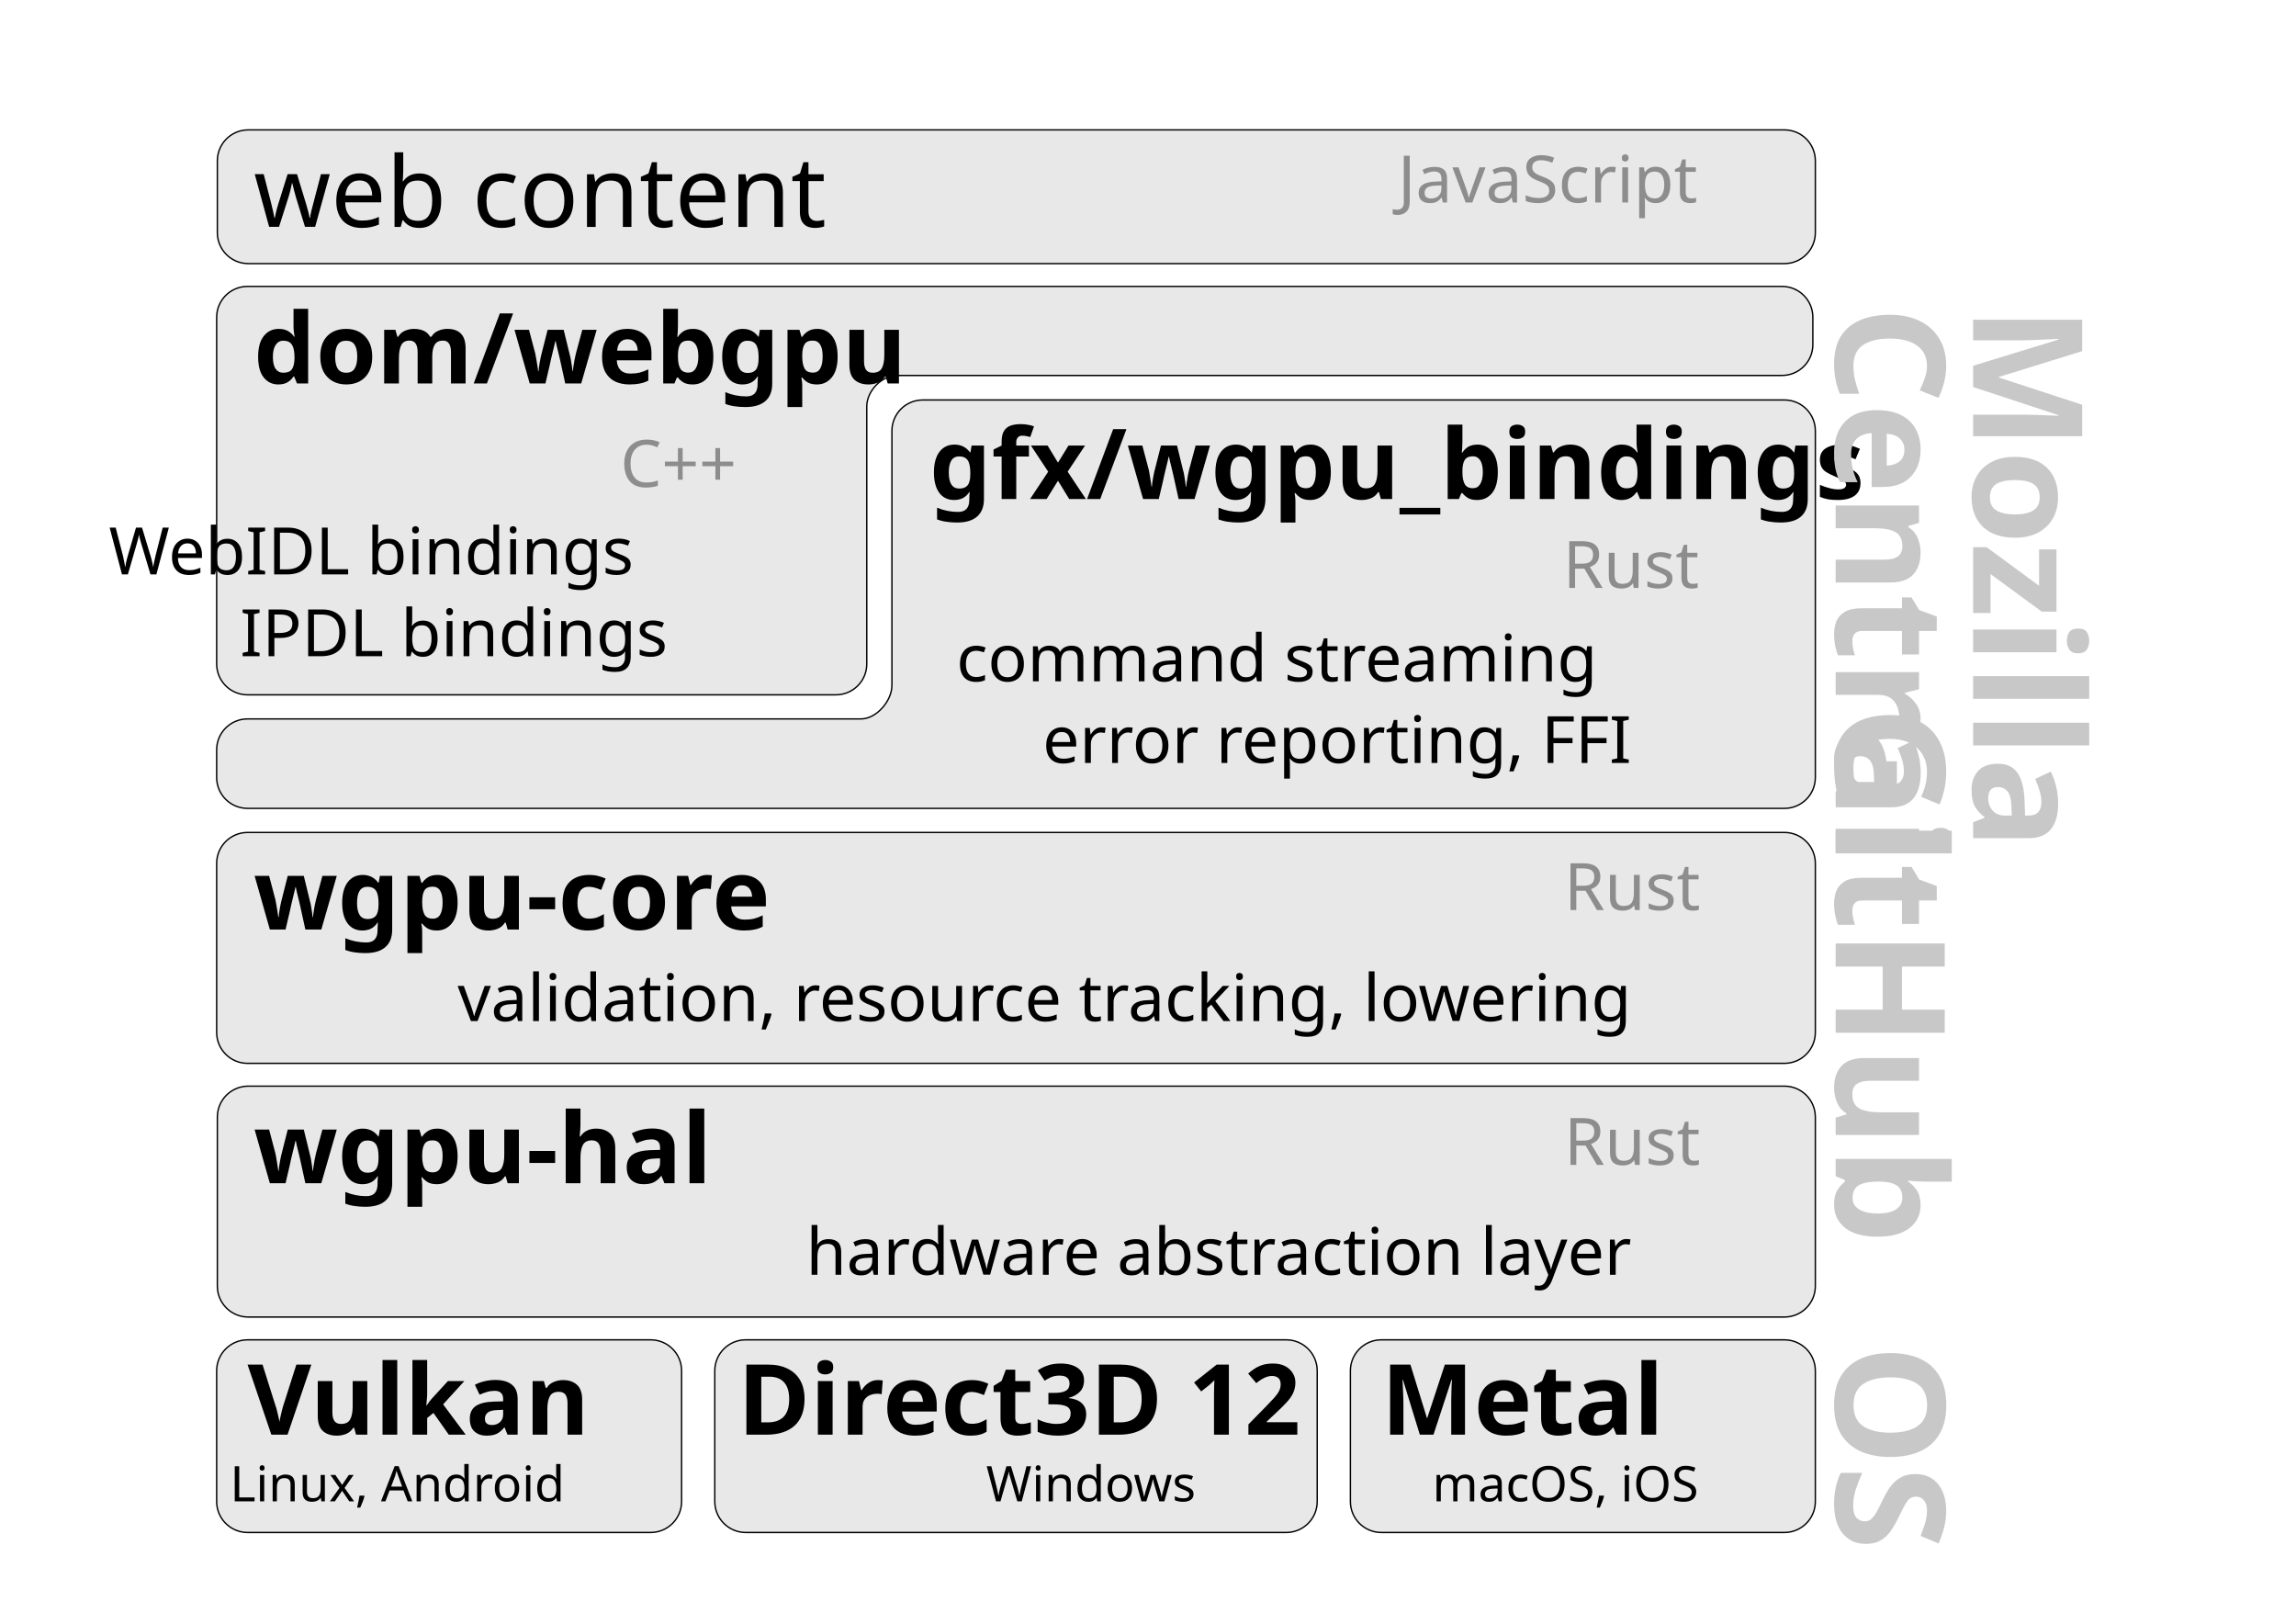
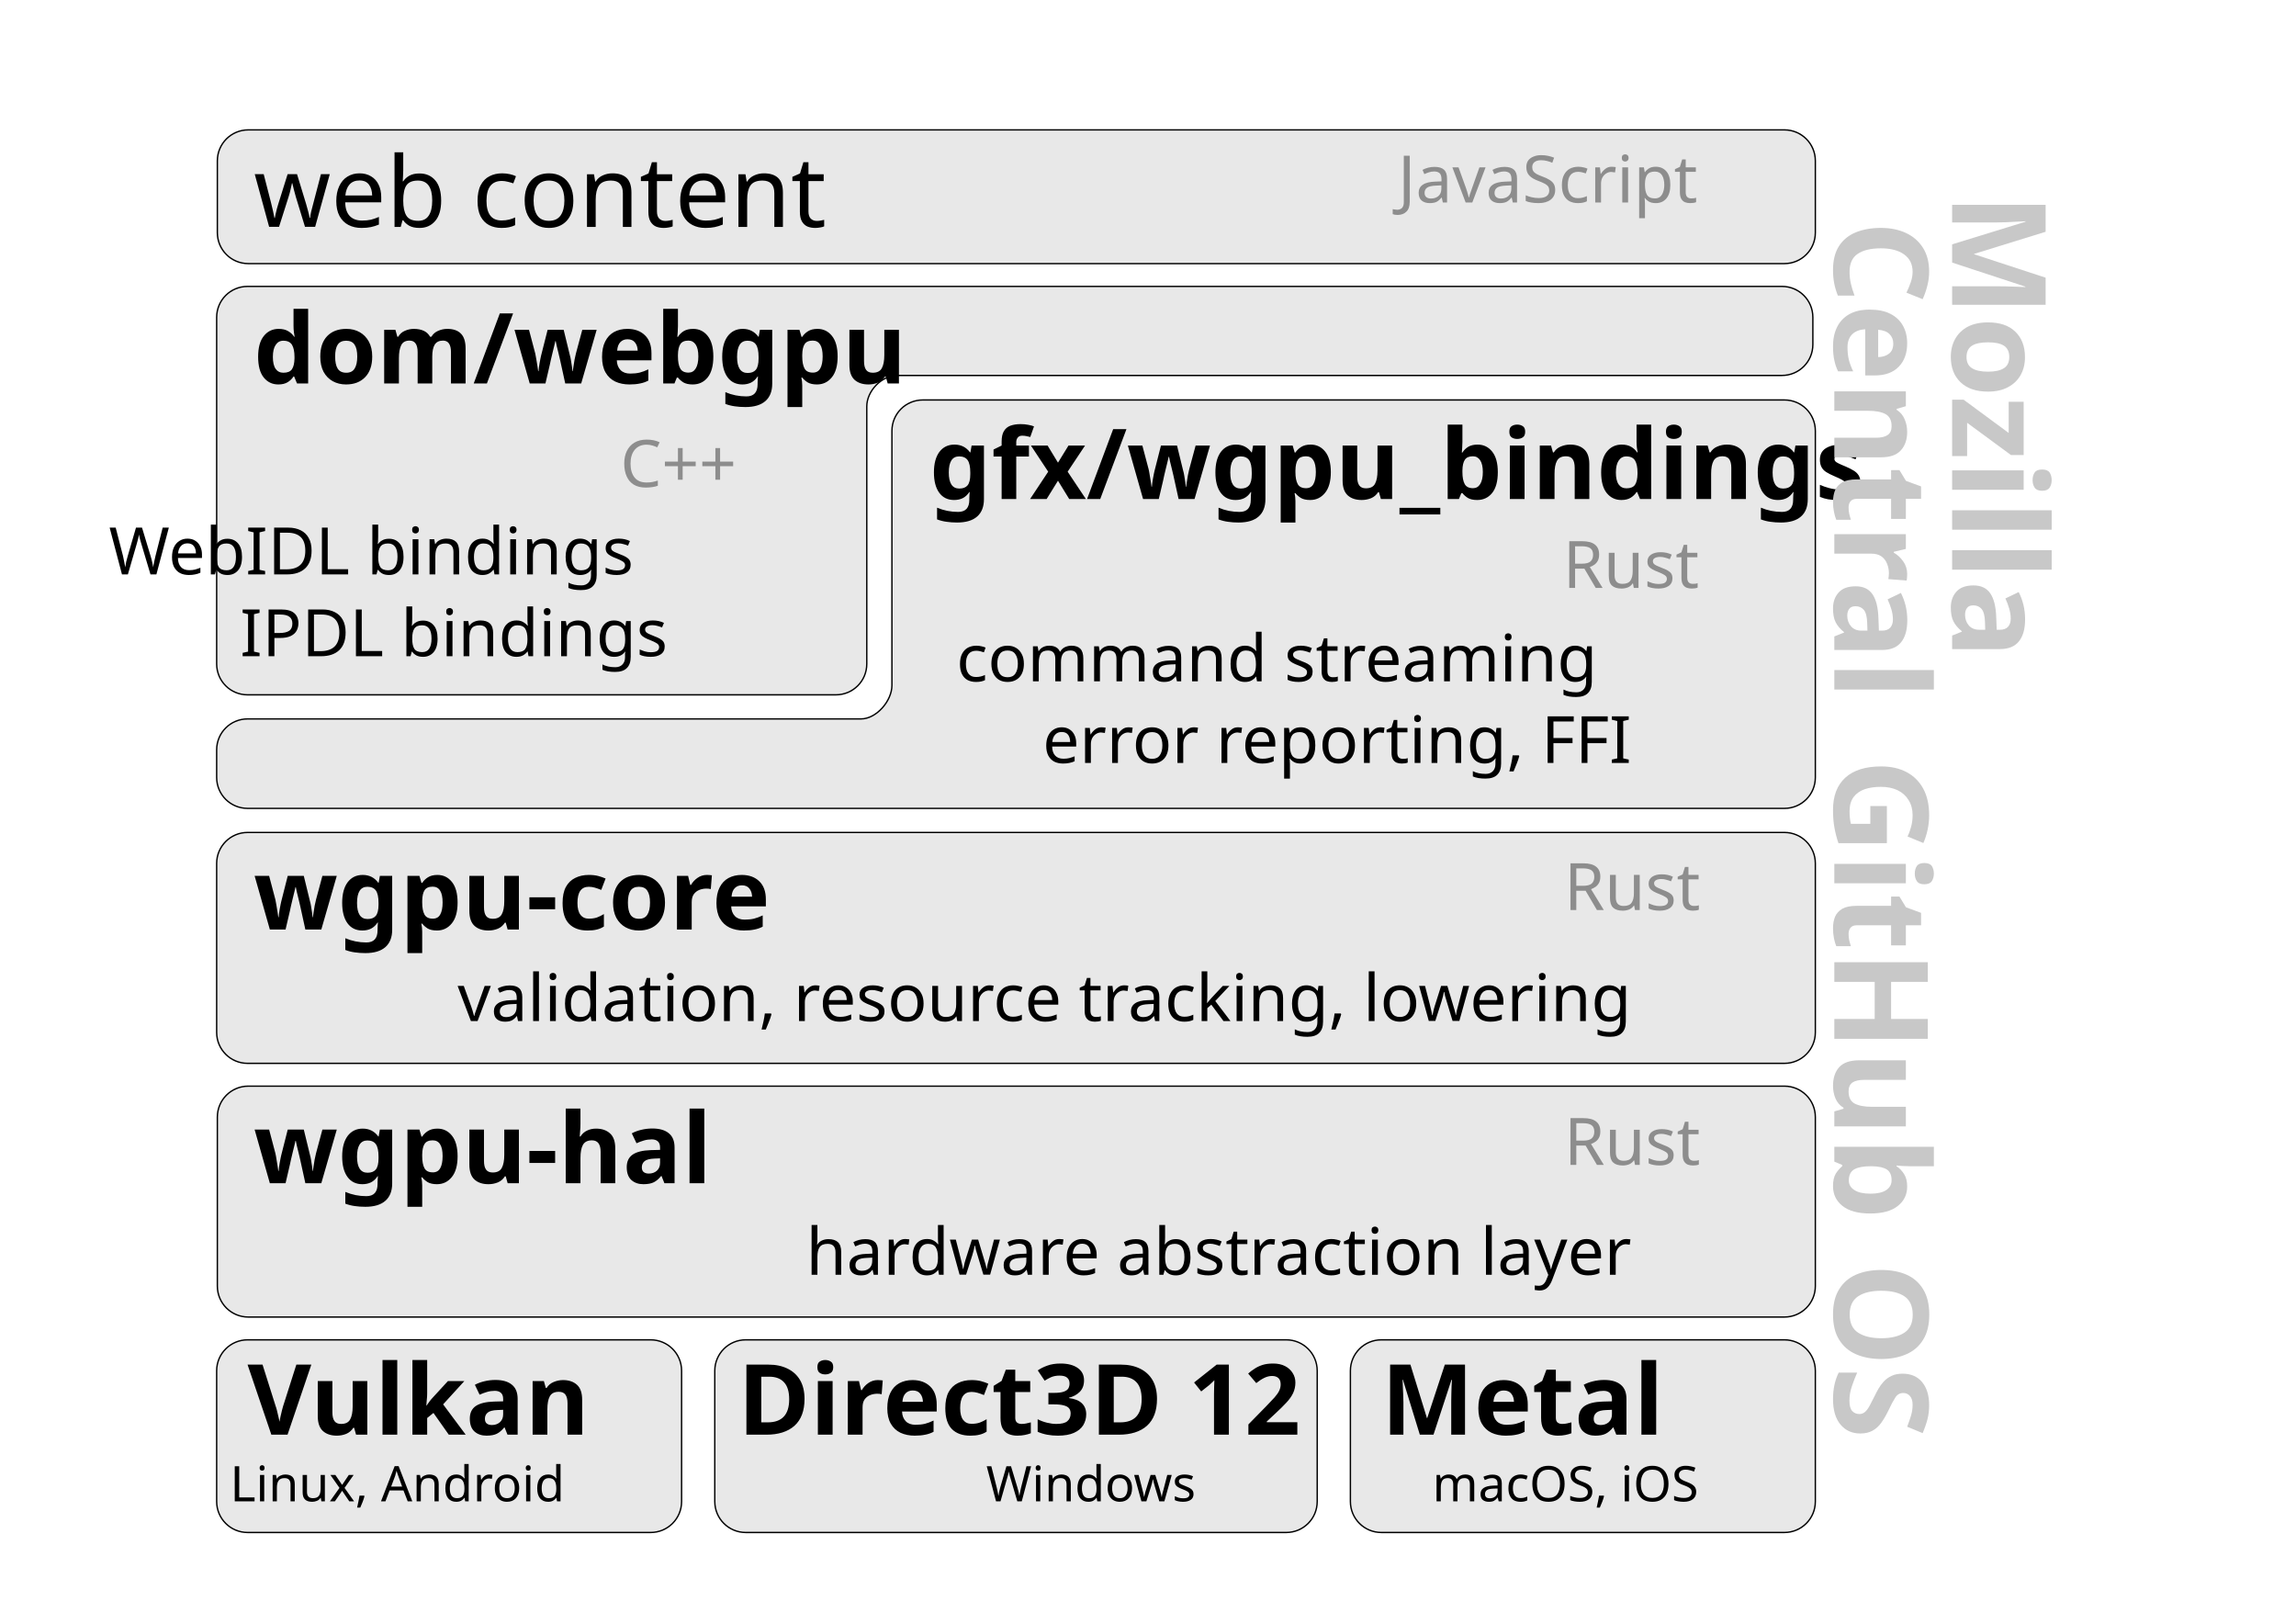
<svg xmlns="http://www.w3.org/2000/svg" width="297mm" height="210mm" viewBox="0 0 297 210" version="1.1" id="svg5">
  <defs id="defs2">
    <rect x="198.47" y="698.119" width="130.528" height="38.195" id="rect993" />
  </defs>
  <g id="layer1">
    <text xml:space="preserve" style="font-style:normal;font-variant:normal;font-weight:normal;font-stretch:normal;font-size:2.822px;font-family:'Titillium Web';-inkscape-font-specification:'Titillium Web, Normal';font-variant-ligatures:normal;font-variant-caps:normal;font-variant-numeric:normal;font-variant-east-asian:normal;fill:#000000;fill-opacity:1;stroke:none;stroke-width:0.265;stroke-opacity:1" x="37.408" y="200.163" id="text3183">
      <tspan id="tspan3181" style="stroke-width:0.265" x="37.408" y="200.163" />
    </text>
    <text xml:space="preserve" style="font-style:normal;font-variant:normal;font-weight:normal;font-stretch:normal;font-size:8.467px;font-family:'Titillium Web';-inkscape-font-specification:'Titillium Web, Normal';font-variant-ligatures:normal;font-variant-caps:normal;font-variant-numeric:normal;font-variant-east-asian:normal;fill:#000000;fill-opacity:1;stroke:none;stroke-width:0.265;stroke-opacity:1" x="129.967" y="201.164" id="text3191">
      <tspan id="tspan3189" style="stroke-width:0.265" x="129.967" y="201.164" />
    </text>
    <g id="g9742">
      <g id="g4701" transform="matrix(1,0,0,0.9969115,3.359864,-10.12554)" style="stroke-width:1.002">
        <path id="rect1538-5-1" style="fill:#000000;fill-opacity:0.09;stroke:#000000;stroke-width:0.177;stroke-opacity:1" d="m 116.015,62.046 c -2.216,0 -4,1.789 -4,4.012 v 33.023 c 0,2.018 -2.018,4.344 -4,4.344 H 28.666 c -2.216,0 -4,1.789 -4,4.012 v 3.583 c 0,2.223 1.784,4.012 4,4.012 h 87.339 c 0.003,1e-5 0.007,5.2e-4 0.01,5.2e-4 h 111.45 c 2.216,0 4,-1.79 4,-4.013 V 66.058 c 0,-2.223 -1.784,-4.012 -4,-4.012 z" />
        <text xml:space="preserve" style="font-style:normal;font-variant:normal;font-weight:bold;font-stretch:normal;font-size:12.7px;font-family:'Titillium Web';-inkscape-font-specification:'Titillium Web Bold';font-variant-ligatures:normal;font-variant-caps:normal;font-variant-numeric:normal;font-variant-east-asian:normal;fill:#000000;fill-opacity:1;stroke:none;stroke-width:0.265;stroke-opacity:1" x="116.871" y="74.899" id="text3187-0-7">
          <tspan id="tspan3185-4-2" style="font-style:normal;font-variant:normal;font-weight:bold;font-stretch:normal;font-size:12.7px;font-family:'Titillium Web';-inkscape-font-specification:'Titillium Web Bold';stroke-width:0.265" x="116.871" y="74.899">gfx/wgpu_bindings</tspan>
        </text>
        <text xml:space="preserve" style="font-size:8.467px;line-height:normal;font-family:'Titillium Web';-inkscape-font-specification:'Titillium Web, Normal';text-align:end;text-decoration-color:#000000;text-anchor:end;fill:#000000;stroke-width:0.265;-inkscape-stroke:none;stop-color:#000000" x="227.478" y="98.551" id="text3195-8-7">
          <tspan id="tspan3193-7-2" style="font-size:8.467px;text-align:end;text-anchor:end;stroke-width:0.265" x="227.478" y="98.551">command streaming</tspan>
          <tspan style="font-size:8.467px;text-align:end;text-anchor:end;stroke-width:0.265" x="227.478" y="109.135" id="tspan8917">error reporting, FFI</tspan>
        </text>
      </g>
      <g id="g4701-7" transform="translate(3.359864,-43.11303)">
        <path id="rect1538-5-1-3" style="fill:#000000;fill-opacity:0.09;stroke:#000000;stroke-width:0.177;stroke-opacity:1" d="m 28.666,80.154 c -2.216,0 -4,1.784 -4,4 v 44.824 c 0,2.216 1.784,4 4,4 h 76.097 c 2.216,0 4,-1.784 4,-4 V 95.673 c 0,-1.994 1.926,-4 3.922,-4 h 114.458 c 2.216,0 4,-1.784 4,-4 v -3.519 c 0,-2.216 -1.784,-4 -4,-4 H 104.763 97.36 Z" />
        <text xml:space="preserve" style="font-style:normal;font-variant:normal;font-weight:bold;font-stretch:normal;font-size:12.7px;font-family:'Titillium Web';-inkscape-font-specification:'Titillium Web Bold';font-variant-ligatures:normal;font-variant-caps:normal;font-variant-numeric:normal;font-variant-east-asian:normal;fill:#000000;fill-opacity:1;stroke:none;stroke-width:0.265;stroke-opacity:1" x="29.452" y="92.713" id="text3187-0-7-6">
          <tspan id="tspan3185-4-2-5" style="font-style:normal;font-variant:normal;font-weight:bold;font-stretch:normal;font-size:12.7px;font-family:'Titillium Web';-inkscape-font-specification:'Titillium Web Bold';stroke-width:0.265" x="29.452" y="92.713">dom/webgpu</tspan>
        </text>
        <text xml:space="preserve" style="font-size:8.467px;line-height:normal;font-family:'Titillium Web';-inkscape-font-specification:'Titillium Web, Normal';text-align:end;text-decoration-color:#000000;text-anchor:end;fill:#000000;stroke-width:0.265;stop-color:#000000" x="102.815" y="117.402" id="text3195-8-7-63">
          <tspan id="tspan3193-7-2-9" style="font-size:8.467px;text-align:end;text-anchor:end;stroke-width:0.265" x="102.815" y="117.402">WebIDL bindings</tspan>
          <tspan style="font-size:8.467px;text-align:end;text-anchor:end;stroke-width:0.265" x="102.815" y="127.986" id="tspan8839">IPDL bindings</tspan>
        </text>
      </g>
    </g>
    <g id="g4701-7-4" transform="translate(3.359864,-63.35586)">
      <rect style="fill:#000000;fill-opacity:0.09;stroke:#000000;stroke-width:0.177;stroke-opacity:1" id="rect1538-5-1-3-8" width="206.71" height="17.295" x="24.755" y="80.154" rx="4" ry="4" />
      <text xml:space="preserve" style="font-style:normal;font-variant:normal;font-weight:bold;font-stretch:normal;font-size:12.7px;font-family:'Titillium Web';-inkscape-font-specification:'Titillium Web Bold';font-variant-ligatures:normal;font-variant-caps:normal;font-variant-numeric:normal;font-variant-east-asian:normal;fill:#000000;fill-opacity:1;stroke:none;stroke-width:0.265;stroke-opacity:1" x="29.452" y="92.713" id="text3187-0-7-6-1">
        <tspan id="tspan3185-4-2-5-2" style="font-style:normal;font-variant:normal;font-weight:normal;font-stretch:normal;font-size:12.7px;font-family:'Titillium Web';-inkscape-font-specification:'Titillium Web';stroke-width:0.265" x="29.452" y="92.713">web content</tspan>
      </text>
    </g>
    <g id="g8535" transform="translate(25.00032,5.000131)">
      <g id="g4701-9" transform="translate(-21.64046,22.50967)">
        <rect style="fill:#000000;fill-opacity:0.09;stroke:#000000;stroke-width:0.177;stroke-opacity:1" id="rect1538-5-1-0" width="206.799" height="29.864" x="24.666" y="80.154" rx="4" ry="4" />
        <text xml:space="preserve" style="font-style:normal;font-variant:normal;font-weight:bold;font-stretch:normal;font-size:12.7px;font-family:'Titillium Web';-inkscape-font-specification:'Titillium Web Bold';font-variant-ligatures:normal;font-variant-caps:normal;font-variant-numeric:normal;font-variant-east-asian:normal;fill:#000000;fill-opacity:1;stroke:none;stroke-width:0.265;stroke-opacity:1" x="29.452" y="92.713" id="text3187-0-7-8">
          <tspan id="tspan3185-4-2-8" style="font-style:normal;font-variant:normal;font-weight:bold;font-stretch:normal;font-size:12.7px;font-family:'Titillium Web';-inkscape-font-specification:'Titillium Web Bold';stroke-width:0.265" x="29.452" y="92.713">wgpu-core</tspan>
        </text>
        <text xml:space="preserve" style="font-size:8.467px;line-height:normal;font-family:'Titillium Web';-inkscape-font-specification:'Titillium Web, Normal';text-align:end;text-decoration-color:#000000;text-anchor:end;fill:#000000;stroke-width:0.265;stop-color:#000000" x="227.478" y="104.55" id="text3195-8-7-5">
          <tspan id="tspan3193-7-2-0" style="font-size:8.467px;text-align:end;text-anchor:end;stroke-width:0.265" x="227.478" y="104.55">validation, resource tracking, lowering</tspan>
        </text>
      </g>
      <g id="g4701-96" transform="translate(-21.64046,55.32103)">
        <rect style="fill:#000000;fill-opacity:0.09;stroke:#000000;stroke-width:0.177;stroke-opacity:1" id="rect1538-5-1-38" width="206.71" height="29.864" x="24.755" y="80.154" rx="4" ry="4" />
        <text xml:space="preserve" style="font-style:normal;font-variant:normal;font-weight:bold;font-stretch:normal;font-size:12.7px;font-family:'Titillium Web';-inkscape-font-specification:'Titillium Web Bold';font-variant-ligatures:normal;font-variant-caps:normal;font-variant-numeric:normal;font-variant-east-asian:normal;fill:#000000;fill-opacity:1;stroke:none;stroke-width:0.265;stroke-opacity:1" x="29.452" y="92.713" id="text3187-0-7-5">
          <tspan id="tspan3185-4-2-6" style="font-style:normal;font-variant:normal;font-weight:bold;font-stretch:normal;font-size:12.7px;font-family:'Titillium Web';-inkscape-font-specification:'Titillium Web Bold';stroke-width:0.265" x="29.452" y="92.713">wgpu-hal</tspan>
        </text>
        <text xml:space="preserve" style="font-size:8.467px;line-height:normal;font-family:'Titillium Web';-inkscape-font-specification:'Titillium Web, Normal';text-align:end;text-decoration-color:#000000;text-anchor:end;fill:#000000;stroke-width:0.265;stop-color:#000000" x="227.478" y="104.55" id="text3195-8-7-1">
          <tspan id="tspan3193-7-2-1" style="font-size:8.467px;text-align:end;text-anchor:end;stroke-width:0.265" x="227.478" y="104.55">hardware abstraction layer</tspan>
        </text>
      </g>
    </g>
    <g id="g5158" transform="translate(-11.79745,11.59273)">
      <rect style="font-variation-settings:normal;fill:#000000;fill-opacity:0.09;fill-rule:evenodd;stroke:#000000;stroke-width:0.177;stroke-linecap:butt;stroke-linejoin:miter;stroke-miterlimit:4;stroke-dasharray:none;stroke-dashoffset:0;stroke-opacity:1;stop-color:#000000" id="rect4846" width="60.143" height="24.916" x="39.823" y="161.693" rx="4" ry="4" />
      <text xml:space="preserve" style="font-style:normal;font-variant:normal;font-weight:bold;font-stretch:normal;font-size:12.7px;line-height:normal;font-family:'Titillium Web';-inkscape-font-specification:'Titillium Web, Bold';font-variant-ligatures:normal;font-variant-caps:normal;font-variant-numeric:normal;font-variant-east-asian:normal;text-decoration-color:#000000;fill:#000000;stroke-width:0.265;-inkscape-stroke:none;stop-color:#000000" x="43.82" y="173.959" id="text4919">
        <tspan id="tspan4917" style="font-style:normal;font-variant:normal;font-weight:bold;font-stretch:normal;font-size:12.7px;font-family:'Titillium Web';-inkscape-font-specification:'Titillium Web, Bold';font-variant-ligatures:normal;font-variant-caps:normal;font-variant-numeric:normal;font-variant-east-asian:normal;stroke-width:0.265" x="43.82" y="173.959">Vulkan</tspan>
      </text>
      <text xml:space="preserve" style="font-size:6.35px;line-height:normal;font-family:'Titillium Web';-inkscape-font-specification:'Titillium Web, Normal';text-align:end;text-decoration-color:#000000;text-anchor:end;fill:#000000;stroke-width:0.265;-inkscape-stroke:none;stop-color:#000000" x="96.41" y="182.579" id="text3195-1">
        <tspan id="tspan3193-1" style="font-size:6.35px;text-align:end;text-anchor:end;stroke-width:0.265" x="96.41" y="182.579">Linux, Android</tspan>
      </text>
    </g>
    <g id="g5158-5" transform="translate(56.4607,11.59273)">
      <rect style="font-variation-settings:normal;fill:#000000;fill-opacity:0.09;fill-rule:evenodd;stroke:#000000;stroke-width:0.177;stroke-linecap:butt;stroke-linejoin:miter;stroke-miterlimit:4;stroke-dasharray:none;stroke-dashoffset:0;stroke-opacity:1;stop-color:#000000" id="rect4846-98" width="77.926" height="24.916" x="36.001" y="161.693" rx="4" ry="4" />
      <text xml:space="preserve" style="font-style:normal;font-variant:normal;font-weight:bold;font-stretch:normal;font-size:12.7px;line-height:normal;font-family:'Titillium Web';-inkscape-font-specification:'Titillium Web, Bold';font-variant-ligatures:normal;font-variant-caps:normal;font-variant-numeric:normal;font-variant-east-asian:normal;text-decoration-color:#000000;fill:#000000;stroke-width:0.265;-inkscape-stroke:none;stop-color:#000000" x="38.952" y="173.959" id="text4919-48">
        <tspan id="tspan4917-1" style="font-style:normal;font-variant:normal;font-weight:bold;font-stretch:normal;font-size:12.7px;font-family:'Titillium Web';-inkscape-font-specification:'Titillium Web, Bold';font-variant-ligatures:normal;font-variant-caps:normal;font-variant-numeric:normal;font-variant-east-asian:normal;stroke-width:0.265" x="38.952" y="173.959">Direct3D 12</tspan>
      </text>
      <text xml:space="preserve" style="font-size:6.35px;line-height:normal;font-family:'Titillium Web';-inkscape-font-specification:'Titillium Web, Normal';text-align:end;text-decoration-color:#000000;text-anchor:end;fill:#000000;stroke-width:0.265;-inkscape-stroke:none;stop-color:#000000" x="109.782" y="182.579" id="text3195-1-0">
        <tspan id="tspan3193-1-3" style="font-size:6.35px;text-align:end;text-anchor:end;stroke-width:0.265" x="109.782" y="182.579">Windows</tspan>
      </text>
    </g>
    <g id="g5158-0" transform="translate(134.8583,11.59273)">
      <rect style="font-variation-settings:normal;fill:#000000;fill-opacity:0.09;fill-rule:evenodd;stroke:#000000;stroke-width:0.177;stroke-linecap:butt;stroke-linejoin:miter;stroke-miterlimit:4;stroke-dasharray:none;stroke-dashoffset:0;stroke-opacity:1;stop-color:#000000" id="rect4846-4" width="60.143" height="24.916" x="39.823" y="161.693" rx="4" ry="4" />
      <text xml:space="preserve" style="font-style:normal;font-variant:normal;font-weight:bold;font-stretch:normal;font-size:12.7px;line-height:normal;font-family:'Titillium Web';-inkscape-font-specification:'Titillium Web, Bold';font-variant-ligatures:normal;font-variant-caps:normal;font-variant-numeric:normal;font-variant-east-asian:normal;text-decoration-color:#000000;fill:#000000;stroke-width:0.265;-inkscape-stroke:none;stop-color:#000000" x="43.82" y="173.959" id="text4919-44">
        <tspan id="tspan4917-4" style="font-style:normal;font-variant:normal;font-weight:bold;font-stretch:normal;font-size:12.7px;font-family:'Titillium Web';-inkscape-font-specification:'Titillium Web, Bold';font-variant-ligatures:normal;font-variant-caps:normal;font-variant-numeric:normal;font-variant-east-asian:normal;stroke-width:0.265" x="43.82" y="173.959">Metal</tspan>
      </text>
      <text xml:space="preserve" style="font-size:6.35px;line-height:normal;font-family:'Titillium Web';-inkscape-font-specification:'Titillium Web, Normal';text-align:end;text-decoration-color:#000000;text-anchor:end;fill:#000000;stroke-width:0.265;-inkscape-stroke:none;stop-color:#000000" x="96.41" y="182.579" id="text3195-1-7">
        <tspan id="tspan3193-1-6" style="font-size:6.35px;text-align:end;text-anchor:end;stroke-width:0.265" x="96.41" y="182.579">macOS, iOS</tspan>
      </text>
    </g>
    <text xml:space="preserve" style="font-style:normal;font-variant:normal;font-weight:normal;font-stretch:normal;font-size:8.467px;font-family:'Titillium Web';-inkscape-font-specification:'Titillium Web';font-variant-ligatures:normal;font-variant-caps:normal;font-variant-numeric:normal;font-variant-east-asian:normal;text-align:end;text-anchor:end;fill:#8d8d8d;fill-opacity:1;stroke:none;stroke-width:0.3;stroke-opacity:1" x="106.276" y="62.981" id="text5816">
      <tspan id="tspan5814" style="font-size:8.467px;fill:#8d8d8d;fill-opacity:1;stroke-width:0.3" x="106.276" y="62.981">C++</tspan>
    </text>
    <text xml:space="preserve" style="font-style:normal;font-variant:normal;font-weight:normal;font-stretch:normal;font-size:8.467px;font-family:'Titillium Web';-inkscape-font-specification:'Titillium Web';font-variant-ligatures:normal;font-variant-caps:normal;font-variant-numeric:normal;font-variant-east-asian:normal;text-align:end;text-anchor:end;fill:#8d8d8d;fill-opacity:1;stroke:none;stroke-width:0.3;stroke-opacity:1" x="230.787" y="76.043" id="text5816-3">
      <tspan id="tspan5814-1" style="font-size:8.467px;fill:#8d8d8d;fill-opacity:1;stroke-width:0.3" x="230.787" y="76.043">Rust</tspan>
    </text>
    <text xml:space="preserve" style="font-style:normal;font-variant:normal;font-weight:normal;font-stretch:normal;font-size:8.467px;font-family:'Titillium Web';-inkscape-font-specification:'Titillium Web';font-variant-ligatures:normal;font-variant-caps:normal;font-variant-numeric:normal;font-variant-east-asian:normal;text-align:end;text-anchor:end;fill:#8d8d8d;fill-opacity:1;stroke:none;stroke-width:0.3;stroke-opacity:1" x="230.94" y="117.704" id="text5816-3-7">
      <tspan id="tspan5814-1-5" style="font-size:8.467px;fill:#8d8d8d;fill-opacity:1;stroke-width:0.3" x="230.94" y="117.704">Rust</tspan>
    </text>
    <text xml:space="preserve" style="font-style:normal;font-variant:normal;font-weight:normal;font-stretch:normal;font-size:8.467px;font-family:'Titillium Web';-inkscape-font-specification:'Titillium Web';font-variant-ligatures:normal;font-variant-caps:normal;font-variant-numeric:normal;font-variant-east-asian:normal;text-align:end;text-anchor:end;fill:#8d8d8d;fill-opacity:1;stroke:none;stroke-width:0.3;stroke-opacity:1" x="230.94" y="150.662" id="text5816-3-9">
      <tspan id="tspan5814-1-6" style="font-size:8.467px;fill:#8d8d8d;fill-opacity:1;stroke-width:0.3" x="230.94" y="150.662">Rust</tspan>
    </text>
    <text xml:space="preserve" style="font-style:normal;font-variant:normal;font-weight:normal;font-stretch:normal;font-size:8.467px;font-family:'Titillium Web';-inkscape-font-specification:'Titillium Web';font-variant-ligatures:normal;font-variant-caps:normal;font-variant-numeric:normal;font-variant-east-asian:normal;text-align:end;text-anchor:end;fill:#8d8d8d;fill-opacity:1;stroke:none;stroke-width:0.3;stroke-opacity:1" x="230.584" y="26.19" id="text5816-3-2">
      <tspan id="tspan5814-1-1" style="font-size:8.467px;fill:#8d8d8d;fill-opacity:1;stroke-width:0.3" x="230.584" y="26.19">JavaScript</tspan>
    </text>
-     <text xml:space="preserve" style="font-style:normal;font-variant:normal;font-weight:bold;font-stretch:normal;font-size:19.756px;line-height:0.9;font-family:'Titillium Web';-inkscape-font-specification:'Titillium Web Bold';font-variant-ligatures:normal;font-variant-caps:normal;font-variant-numeric:normal;font-variant-east-asian:normal;text-align:start;text-anchor:start;fill:#c8c8c8;fill-opacity:1;stroke:none;stroke-width:0.3;stroke-opacity:1" x="39.572" y="-255.233" id="text6284" transform="rotate(90)">
-       <tspan id="tspan6282" style="font-style:normal;font-variant:normal;font-weight:bold;font-stretch:normal;font-size:19.756px;font-family:'Titillium Web';-inkscape-font-specification:'Titillium Web Bold';text-align:start;text-anchor:start;fill:#c8c8c8;fill-opacity:1;stroke-width:0.3" x="39.572" y="-255.233">Mozilla</tspan>
-       <tspan style="font-style:normal;font-variant:normal;font-weight:bold;font-stretch:normal;font-size:19.756px;font-family:'Titillium Web';-inkscape-font-specification:'Titillium Web Bold';text-align:start;text-anchor:start;fill:#c8c8c8;fill-opacity:1;stroke-width:0.3" x="39.572" y="-237.453" id="tspan6338">Central</tspan>
+     <text xml:space="preserve" style="font-style:normal;font-variant:normal;font-weight:bold;font-stretch:normal;font-size:16.933px;line-height:0.9;font-family:'Titillium Web';-inkscape-font-specification:'Titillium Web Bold';font-variant-ligatures:normal;font-variant-caps:normal;font-variant-numeric:normal;font-variant-east-asian:normal;text-align:center;text-anchor:middle;fill:#c8c8c8;fill-opacity:1;stroke:none;stroke-width:0.3;stroke-opacity:1" x="70.5" y="-252.522" id="text6284" transform="rotate(90)">
+       <tspan id="tspan6282" style="font-style:normal;font-variant:normal;font-weight:bold;font-stretch:normal;font-size:16.933px;font-family:'Titillium Web';-inkscape-font-specification:'Titillium Web Bold';text-align:center;text-anchor:middle;fill:#c8c8c8;fill-opacity:1;stroke-width:0.3" x="70.5" y="-252.522">Mozilla</tspan>
+       <tspan style="font-style:normal;font-variant:normal;font-weight:bold;font-stretch:normal;font-size:16.933px;font-family:'Titillium Web';-inkscape-font-specification:'Titillium Web Bold';text-align:center;text-anchor:middle;fill:#c8c8c8;fill-opacity:1;stroke-width:0.3" x="70.5" y="-237.282" id="tspan6338">Central</tspan>
    </text>
-     <text xml:space="preserve" style="font-style:normal;font-variant:normal;font-weight:bold;font-stretch:normal;font-size:19.756px;line-height:0.9;font-family:'Titillium Web';-inkscape-font-specification:'Titillium Web Bold';font-variant-ligatures:normal;font-variant-caps:normal;font-variant-numeric:normal;font-variant-east-asian:normal;text-align:start;text-anchor:start;fill:#c8c8c8;fill-opacity:1;stroke:none;stroke-width:0.3;stroke-opacity:1" x="173.861" y="-237.453" id="text6284-74" transform="rotate(90)">
-       <tspan style="font-style:normal;font-variant:normal;font-weight:bold;font-stretch:normal;font-size:19.756px;font-family:'Titillium Web';-inkscape-font-specification:'Titillium Web Bold';text-align:start;text-anchor:start;fill:#c8c8c8;fill-opacity:1;stroke-width:0.3" x="173.861" y="-237.453" id="tspan9076">OS</tspan>
+     <text xml:space="preserve" style="font-style:normal;font-variant:normal;font-weight:bold;font-stretch:normal;font-size:16.933px;line-height:0.9;font-family:'Titillium Web';-inkscape-font-specification:'Titillium Web Bold';font-variant-ligatures:normal;font-variant-caps:normal;font-variant-numeric:normal;font-variant-east-asian:normal;text-align:center;text-anchor:middle;fill:#c8c8c8;fill-opacity:1;stroke:none;stroke-width:0.3;stroke-opacity:1" x="185.675" y="-237.282" id="text6284-74" transform="rotate(90)">
+       <tspan style="font-style:normal;font-variant:normal;font-weight:bold;font-stretch:normal;font-size:16.933px;font-family:'Titillium Web';-inkscape-font-specification:'Titillium Web Bold';text-align:center;text-anchor:middle;fill:#c8c8c8;fill-opacity:1;stroke-width:0.3" x="185.675" y="-237.282" id="tspan9076">OS</tspan>
    </text>
-     <text xml:space="preserve" style="font-style:normal;font-variant:normal;font-weight:bold;font-stretch:normal;font-size:19.756px;line-height:0.9;font-family:'Titillium Web';-inkscape-font-specification:'Titillium Web Bold';font-variant-ligatures:normal;font-variant-caps:normal;font-variant-numeric:normal;font-variant-east-asian:normal;text-align:center;text-anchor:middle;fill:#c8c8c8;fill-opacity:1;stroke:none;stroke-width:0.3;stroke-opacity:1" x="138.932" y="-237.453" id="text6284-7" transform="rotate(90)">
-       <tspan style="font-style:normal;font-variant:normal;font-weight:bold;font-stretch:normal;font-size:19.756px;font-family:'Titillium Web';-inkscape-font-specification:'Titillium Web Bold';text-align:center;text-anchor:middle;fill:#c8c8c8;fill-opacity:1;stroke-width:0.3" x="138.932" y="-237.453" id="tspan6338-5">GitHub</tspan>
+     <text xml:space="preserve" style="font-style:normal;font-variant:normal;font-weight:bold;font-stretch:normal;font-size:16.933px;line-height:0.9;font-family:'Titillium Web';-inkscape-font-specification:'Titillium Web Bold';font-variant-ligatures:normal;font-variant-caps:normal;font-variant-numeric:normal;font-variant-east-asian:normal;text-align:center;text-anchor:middle;fill:#c8c8c8;fill-opacity:1;stroke:none;stroke-width:0.3;stroke-opacity:1" x="138.932" y="-237.282" id="text6284-7" transform="rotate(90)">
+       <tspan style="font-style:normal;font-variant:normal;font-weight:bold;font-stretch:normal;font-size:16.933px;font-family:'Titillium Web';-inkscape-font-specification:'Titillium Web Bold';text-align:center;text-anchor:middle;fill:#c8c8c8;fill-opacity:1;stroke-width:0.3" x="138.932" y="-237.282" id="tspan6338-5">GitHub</tspan>
    </text>
  </g>
</svg>
